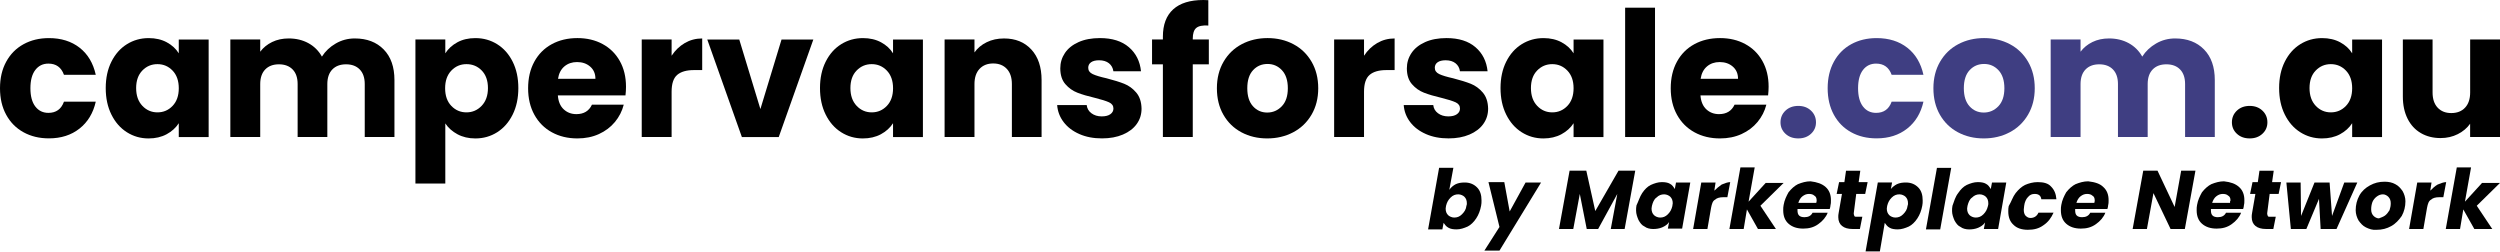
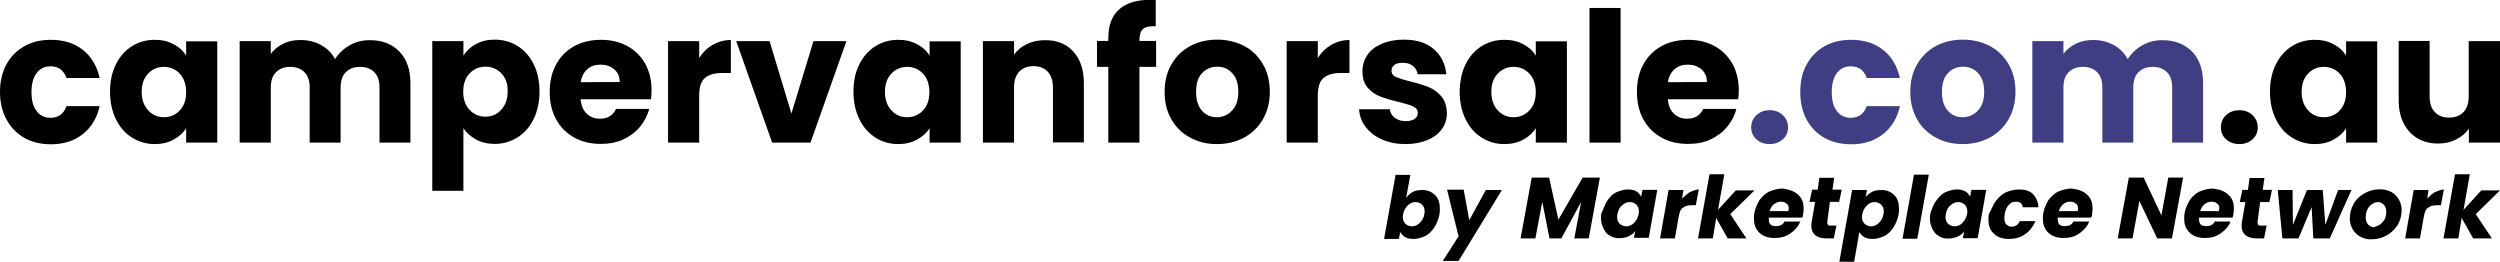
- <svg xmlns="http://www.w3.org/2000/svg" version="1.1" id="Layer_1" x="0px" y="0px" viewBox="0 0 1404.76 141.27" style="enable-background:new 0 0 1404.76 141.27;" xml:space="preserve">
+ <svg xmlns="http://www.w3.org/2000/svg" version="1.1" id="Layer_1" x="0px" y="0px" viewBox="0 0 1349.8 141.3" style="enable-background:new 0 0 1349.8 141.3;" xml:space="preserve">
  <style type="text/css">
	.st0{fill:#3F3E82;}
</style>
  <g>
-     <path d="M3.49,34.67c2.32-4.25,5.56-7.53,9.72-9.82c4.16-2.29,8.92-3.44,14.29-3.44c6.87,0,12.62,1.8,17.23,5.4   c4.62,3.6,7.64,8.68,9.08,15.22H35.94c-1.51-4.19-4.42-6.29-8.74-6.29c-3.08,0-5.53,1.19-7.36,3.58   c-1.83,2.39-2.75,5.81-2.75,10.26c0,4.45,0.92,7.87,2.75,10.26c1.83,2.39,4.29,3.58,7.36,3.58c4.32,0,7.23-2.09,8.74-6.29h17.87   c-1.44,6.42-4.49,11.46-9.13,15.12c-4.65,3.67-10.38,5.5-17.19,5.5c-5.37,0-10.13-1.14-14.29-3.44c-4.16-2.29-7.4-5.56-9.72-9.82   C1.16,60.26,0,55.29,0,49.59C0,43.9,1.16,38.92,3.49,34.67z" />
-     <path d="M62.6,34.67c2.13-4.25,5.02-7.53,8.69-9.82c3.67-2.29,7.76-3.44,12.27-3.44c3.86,0,7.25,0.79,10.16,2.36   c2.91,1.57,5.16,3.63,6.73,6.19v-7.76h16.79v54.8h-16.79v-7.76c-1.64,2.55-3.91,4.62-6.82,6.19c-2.91,1.57-6.3,2.36-10.16,2.36   c-4.45,0-8.51-1.16-12.18-3.49c-3.67-2.32-6.56-5.63-8.69-9.92c-2.13-4.29-3.19-9.25-3.19-14.88   C59.41,43.86,60.47,38.92,62.6,34.67z M96.97,39.67c-2.32-2.42-5.16-3.63-8.49-3.63c-3.34,0-6.17,1.19-8.49,3.58   c-2.32,2.39-3.49,5.68-3.49,9.87c0,4.19,1.16,7.51,3.49,9.97c2.32,2.45,5.16,3.68,8.49,3.68c3.34,0,6.17-1.21,8.49-3.63   c2.32-2.42,3.49-5.73,3.49-9.92C100.46,45.4,99.3,42.1,96.97,39.67z" />
-     <path d="M215.6,27.79c4.03,4.12,6.04,9.85,6.04,17.19v32.01h-16.69V47.24c0-3.54-0.93-6.27-2.8-8.2c-1.87-1.93-4.44-2.9-7.71-2.9   c-3.27,0-5.84,0.97-7.71,2.9c-1.87,1.93-2.8,4.67-2.8,8.2v29.75h-16.69V47.24c0-3.54-0.93-6.27-2.8-8.2   c-1.87-1.93-4.44-2.9-7.71-2.9c-3.27,0-5.84,0.97-7.71,2.9c-1.87,1.93-2.8,4.67-2.8,8.2v29.75h-16.79v-54.8h16.79v6.87   c1.7-2.29,3.93-4.11,6.68-5.45c2.75-1.34,5.86-2.01,9.33-2.01c4.12,0,7.81,0.88,11.05,2.65c3.24,1.77,5.78,4.29,7.61,7.56   c1.9-3.01,4.48-5.46,7.76-7.36c3.27-1.9,6.84-2.85,10.7-2.85C206.16,21.6,211.57,23.67,215.6,27.79z" />
-     <path d="M256.99,23.77c2.88-1.57,6.25-2.36,10.12-2.36c4.52,0,8.61,1.15,12.27,3.44c3.67,2.29,6.56,5.57,8.69,9.82   c2.13,4.26,3.19,9.2,3.19,14.83c0,5.63-1.06,10.59-3.19,14.88c-2.13,4.29-5.03,7.6-8.69,9.92c-3.67,2.32-7.76,3.49-12.27,3.49   c-3.8,0-7.15-0.79-10.07-2.36c-2.91-1.57-5.19-3.6-6.82-6.09v33.78h-16.79V22.19h16.79v7.76C251.85,27.4,254.11,25.34,256.99,23.77   z M270.69,39.62c-2.32-2.39-5.19-3.58-8.59-3.58c-3.34,0-6.17,1.21-8.49,3.63c-2.32,2.42-3.49,5.73-3.49,9.92   c0,4.19,1.16,7.5,3.49,9.92c2.32,2.42,5.16,3.63,8.49,3.63c3.34,0,6.19-1.23,8.54-3.68s3.54-5.78,3.54-9.97   C274.18,45.3,273.01,42.02,270.69,39.62z" />
-     <path d="M351.46,53.62h-38c0.26,3.41,1.36,6.01,3.29,7.81c1.93,1.8,4.3,2.7,7.12,2.7c4.19,0,7.1-1.77,8.74-5.3h17.87   c-0.92,3.6-2.57,6.84-4.96,9.72c-2.39,2.88-5.39,5.14-8.99,6.78c-3.6,1.64-7.63,2.45-12.08,2.45c-5.37,0-10.15-1.14-14.34-3.44   c-4.19-2.29-7.46-5.56-9.82-9.82c-2.36-4.26-3.54-9.23-3.54-14.93c0-5.7,1.16-10.67,3.49-14.93c2.32-4.25,5.58-7.53,9.77-9.82   c4.19-2.29,9-3.44,14.44-3.44c5.3,0,10.02,1.11,14.14,3.34c4.12,2.23,7.35,5.4,9.67,9.53c2.32,4.12,3.49,8.94,3.49,14.44   C351.76,50.28,351.66,51.92,351.46,53.62z M334.57,44.29c0-2.88-0.98-5.17-2.95-6.87c-1.96-1.7-4.42-2.55-7.37-2.55   c-2.82,0-5.19,0.82-7.12,2.45c-1.93,1.64-3.13,3.96-3.58,6.97H334.57z" />
-     <path d="M384.75,24.21c2.95-1.73,6.22-2.6,9.82-2.6v17.77h-4.62c-4.19,0-7.33,0.9-9.43,2.7c-2.1,1.8-3.14,4.96-3.14,9.48v25.43   h-16.79v-54.8h16.79v9.13C379.35,28.32,381.8,25.94,384.75,24.21z" />
-     <path d="M427.27,61.28l11.88-39.08h17.87l-19.44,54.8h-20.72l-19.44-54.8h17.97L427.27,61.28z" />
-     <path d="M463.95,34.67c2.13-4.25,5.02-7.53,8.69-9.82c3.67-2.29,7.76-3.44,12.27-3.44c3.86,0,7.25,0.79,10.16,2.36   c2.91,1.57,5.16,3.63,6.73,6.19v-7.76h16.79v54.8h-16.79v-7.76c-1.64,2.55-3.91,4.62-6.82,6.19c-2.91,1.57-6.3,2.36-10.16,2.36   c-4.45,0-8.51-1.16-12.18-3.49c-3.67-2.32-6.56-5.63-8.69-9.92c-2.13-4.29-3.19-9.25-3.19-14.88   C460.76,43.86,461.82,38.92,463.95,34.67z M498.32,39.67c-2.32-2.42-5.16-3.63-8.49-3.63c-3.34,0-6.17,1.19-8.49,3.58   c-2.32,2.39-3.49,5.68-3.49,9.87c0,4.19,1.16,7.51,3.49,9.97c2.32,2.45,5.16,3.68,8.49,3.68c3.34,0,6.17-1.21,8.49-3.63   c2.32-2.42,3.49-5.73,3.49-9.92C501.81,45.4,500.64,42.1,498.32,39.67z" />
-     <path d="M579.53,27.84c3.83,4.16,5.74,9.87,5.74,17.14v32.01h-16.69V47.24c0-3.67-0.95-6.51-2.85-8.54   c-1.9-2.03-4.45-3.04-7.66-3.04c-3.21,0-5.76,1.02-7.66,3.04c-1.9,2.03-2.85,4.88-2.85,8.54v29.75h-16.79v-54.8h16.79v7.27   c1.7-2.42,3.99-4.34,6.87-5.74c2.88-1.41,6.12-2.11,9.72-2.11C570.58,21.6,575.7,23.68,579.53,27.84z" />
-     <path d="M606.49,75.32c-3.73-1.64-6.68-3.88-8.84-6.73c-2.16-2.85-3.37-6.04-3.63-9.57h16.6c0.2,1.9,1.08,3.44,2.65,4.61   c1.57,1.18,3.5,1.77,5.79,1.77c2.09,0,3.71-0.41,4.86-1.23c1.15-0.82,1.72-1.88,1.72-3.19c0-1.57-0.82-2.73-2.46-3.49   c-1.64-0.75-4.29-1.59-7.95-2.5c-3.93-0.92-7.2-1.88-9.82-2.9c-2.62-1.01-4.88-2.62-6.78-4.81c-1.9-2.19-2.85-5.16-2.85-8.89   c0-3.14,0.87-6.01,2.6-8.59c1.73-2.59,4.29-4.63,7.66-6.14c3.37-1.51,7.38-2.26,12.03-2.26c6.87,0,12.29,1.7,16.25,5.11   c3.96,3.4,6.24,7.92,6.82,13.55h-15.52c-0.26-1.9-1.1-3.4-2.5-4.52c-1.41-1.11-3.26-1.67-5.55-1.67c-1.96,0-3.47,0.38-4.52,1.13   c-1.05,0.75-1.57,1.79-1.57,3.09c0,1.57,0.83,2.75,2.5,3.54c1.67,0.79,4.27,1.57,7.81,2.36c4.06,1.05,7.37,2.08,9.92,3.09   c2.55,1.02,4.8,2.65,6.73,4.91c1.93,2.26,2.93,5.29,3,9.08c0,3.21-0.9,6.07-2.7,8.59c-1.8,2.52-4.39,4.5-7.76,5.94   c-3.37,1.44-7.28,2.16-11.73,2.16C614.47,77.78,610.22,76.96,606.49,75.32z" />
-     <path d="M679.25,36.14h-9.03v40.85h-16.79V36.14h-6.09V22.19h6.09v-1.57c0-6.74,1.93-11.87,5.79-15.37   c3.86-3.5,9.53-5.25,16.99-5.25c1.24,0,2.16,0.03,2.75,0.1v14.24c-3.21-0.2-5.47,0.26-6.78,1.37c-1.31,1.11-1.96,3.11-1.96,5.99   v0.49h9.03V36.14z" />
-     <path d="M697.57,74.34c-4.29-2.29-7.66-5.56-10.11-9.82c-2.46-4.26-3.68-9.23-3.68-14.93c0-5.63,1.24-10.59,3.73-14.88   c2.49-4.29,5.89-7.58,10.21-9.87c4.32-2.29,9.17-3.44,14.53-3.44c5.37,0,10.21,1.15,14.53,3.44c4.32,2.29,7.72,5.58,10.21,9.87   c2.49,4.29,3.73,9.25,3.73,14.88c0,5.63-1.26,10.59-3.78,14.88c-2.52,4.29-5.96,7.58-10.31,9.87c-4.36,2.29-9.22,3.44-14.58,3.44   S701.86,76.63,697.57,74.34z M720.25,59.71c2.26-2.36,3.39-5.73,3.39-10.11c0-4.39-1.1-7.76-3.29-10.12   c-2.19-2.36-4.9-3.54-8.1-3.54c-3.27,0-5.99,1.16-8.15,3.49c-2.16,2.32-3.24,5.71-3.24,10.16c0,4.39,1.06,7.76,3.19,10.11   c2.13,2.36,4.8,3.54,8,3.54S717.99,62.06,720.25,59.71z" />
-     <path d="M773.82,24.21c2.95-1.73,6.22-2.6,9.82-2.6v17.77h-4.62c-4.19,0-7.33,0.9-9.43,2.7c-2.1,1.8-3.14,4.96-3.14,9.48v25.43   h-16.79v-54.8h16.79v9.13C768.42,28.32,770.87,25.94,773.82,24.21z" />
-     <path d="M801.22,75.32c-3.73-1.64-6.68-3.88-8.84-6.73c-2.16-2.85-3.37-6.04-3.63-9.57h16.6c0.2,1.9,1.08,3.44,2.65,4.61   s3.5,1.77,5.79,1.77c2.09,0,3.71-0.41,4.86-1.23c1.15-0.82,1.72-1.88,1.72-3.19c0-1.57-0.82-2.73-2.45-3.49   c-1.64-0.75-4.29-1.59-7.95-2.5c-3.93-0.92-7.2-1.88-9.82-2.9c-2.62-1.01-4.88-2.62-6.78-4.81c-1.9-2.19-2.85-5.16-2.85-8.89   c0-3.14,0.87-6.01,2.6-8.59c1.73-2.59,4.29-4.63,7.66-6.14c3.37-1.51,7.38-2.26,12.03-2.26c6.87,0,12.29,1.7,16.25,5.11   c3.96,3.4,6.24,7.92,6.82,13.55h-15.52c-0.26-1.9-1.1-3.4-2.5-4.52c-1.41-1.11-3.26-1.67-5.55-1.67c-1.96,0-3.47,0.38-4.52,1.13   c-1.05,0.75-1.57,1.79-1.57,3.09c0,1.57,0.83,2.75,2.5,3.54c1.67,0.79,4.27,1.57,7.81,2.36c4.06,1.05,7.37,2.08,9.92,3.09   c2.55,1.02,4.8,2.65,6.73,4.91c1.93,2.26,2.93,5.29,3,9.08c0,3.21-0.9,6.07-2.7,8.59c-1.8,2.52-4.39,4.5-7.76,5.94   c-3.37,1.44-7.28,2.16-11.73,2.16C809.21,77.78,804.95,76.96,801.22,75.32z" />
-     <path d="M846.34,34.67c2.13-4.25,5.02-7.53,8.69-9.82c3.67-2.29,7.76-3.44,12.28-3.44c3.86,0,7.25,0.79,10.16,2.36   c2.91,1.57,5.16,3.63,6.73,6.19v-7.76h16.79v54.8H884.2v-7.76c-1.64,2.55-3.91,4.62-6.83,6.19c-2.91,1.57-6.3,2.36-10.16,2.36   c-4.45,0-8.51-1.16-12.18-3.49c-3.67-2.32-6.56-5.63-8.69-9.92c-2.13-4.29-3.19-9.25-3.19-14.88   C843.15,43.86,844.21,38.92,846.34,34.67z M880.71,39.67c-2.32-2.42-5.16-3.63-8.49-3.63s-6.17,1.19-8.49,3.58   c-2.32,2.39-3.49,5.68-3.49,9.87c0,4.19,1.16,7.51,3.49,9.97c2.32,2.45,5.16,3.68,8.49,3.68s6.17-1.21,8.49-3.63   c2.32-2.42,3.49-5.73,3.49-9.92C884.2,45.4,883.04,42.1,880.71,39.67z" />
-     <path d="M929.96,4.32v72.67h-16.79V4.32H929.96z" />
-     <path d="M993.5,53.62h-38c0.26,3.41,1.36,6.01,3.29,7.81c1.93,1.8,4.3,2.7,7.12,2.7c4.19,0,7.1-1.77,8.74-5.3h17.87   c-0.92,3.6-2.57,6.84-4.96,9.72c-2.39,2.88-5.39,5.14-8.99,6.78c-3.6,1.64-7.63,2.45-12.08,2.45c-5.37,0-10.15-1.14-14.34-3.44   c-4.19-2.29-7.46-5.56-9.82-9.82c-2.36-4.26-3.54-9.23-3.54-14.93c0-5.7,1.16-10.67,3.49-14.93c2.32-4.25,5.58-7.53,9.77-9.82   c4.19-2.29,9-3.44,14.44-3.44c5.3,0,10.02,1.11,14.14,3.34c4.12,2.23,7.35,5.4,9.67,9.53c2.32,4.12,3.49,8.94,3.49,14.44   C993.79,50.28,993.69,51.92,993.5,53.62z M976.61,44.29c0-2.88-0.98-5.17-2.95-6.87c-1.96-1.7-4.42-2.55-7.37-2.55   c-2.82,0-5.19,0.82-7.12,2.45c-1.93,1.64-3.13,3.96-3.58,6.97H976.61z" />
-     <path class="st0" d="M1003.27,75.17c-1.87-1.73-2.8-3.88-2.8-6.43c0-2.62,0.93-4.81,2.8-6.58c1.87-1.77,4.27-2.65,7.22-2.65   c2.88,0,5.25,0.88,7.12,2.65c1.87,1.77,2.8,3.96,2.8,6.58c0,2.55-0.93,4.7-2.8,6.43c-1.87,1.74-4.24,2.6-7.12,2.6   C1007.54,77.78,1005.13,76.91,1003.27,75.17z" />
-     <path class="st0" d="M1030.47,34.67c2.32-4.25,5.56-7.53,9.72-9.82c4.16-2.29,8.92-3.44,14.29-3.44c6.87,0,12.62,1.8,17.23,5.4   c4.62,3.6,7.64,8.68,9.08,15.22h-17.87c-1.51-4.19-4.42-6.29-8.74-6.29c-3.08,0-5.53,1.19-7.37,3.58   c-1.83,2.39-2.75,5.81-2.75,10.26c0,4.45,0.92,7.87,2.75,10.26c1.83,2.39,4.29,3.58,7.37,3.58c4.32,0,7.23-2.09,8.74-6.29h17.87   c-1.44,6.42-4.49,11.46-9.13,15.12c-4.65,3.67-10.38,5.5-17.19,5.5c-5.37,0-10.13-1.14-14.29-3.44c-4.16-2.29-7.4-5.56-9.72-9.82   c-2.32-4.26-3.49-9.23-3.49-14.93C1026.98,43.9,1028.14,38.92,1030.47,34.67z" />
-     <path class="st0" d="M1100.19,74.34c-4.29-2.29-7.66-5.56-10.12-9.82c-2.45-4.26-3.68-9.23-3.68-14.93   c0-5.63,1.24-10.59,3.73-14.88c2.49-4.29,5.89-7.58,10.21-9.87c4.32-2.29,9.17-3.44,14.53-3.44c5.37,0,10.21,1.15,14.53,3.44   c4.32,2.29,7.72,5.58,10.21,9.87c2.49,4.29,3.73,9.25,3.73,14.88c0,5.63-1.26,10.59-3.78,14.88c-2.52,4.29-5.96,7.58-10.31,9.87   c-4.35,2.29-9.22,3.44-14.58,3.44C1109.31,77.78,1104.48,76.63,1100.19,74.34z M1122.88,59.71c2.26-2.36,3.39-5.73,3.39-10.11   c0-4.39-1.1-7.76-3.29-10.12c-2.19-2.36-4.89-3.54-8.1-3.54c-3.27,0-5.99,1.16-8.15,3.49c-2.16,2.32-3.24,5.71-3.24,10.16   c0,4.39,1.06,7.76,3.19,10.11c2.13,2.36,4.79,3.54,8,3.54C1117.88,63.24,1120.62,62.06,1122.88,59.71z" />
-     <path class="st0" d="M1238.46,27.79c4.03,4.12,6.04,9.85,6.04,17.19v32.01h-16.69V47.24c0-3.54-0.93-6.27-2.8-8.2   c-1.87-1.93-4.44-2.9-7.71-2.9c-3.27,0-5.84,0.97-7.71,2.9c-1.87,1.93-2.8,4.67-2.8,8.2v29.75h-16.7V47.24   c0-3.54-0.93-6.27-2.8-8.2c-1.87-1.93-4.44-2.9-7.71-2.9c-3.28,0-5.84,0.97-7.71,2.9c-1.87,1.93-2.8,4.67-2.8,8.2v29.75h-16.79   v-54.8h16.79v6.87c1.7-2.29,3.93-4.11,6.68-5.45c2.75-1.34,5.86-2.01,9.33-2.01c4.12,0,7.81,0.88,11.05,2.65   c3.24,1.77,5.78,4.29,7.61,7.56c1.9-3.01,4.48-5.46,7.76-7.36c3.27-1.9,6.84-2.85,10.7-2.85   C1229.02,21.6,1234.43,23.67,1238.46,27.79z" />
-     <path d="M1256.92,75.17c-1.87-1.73-2.8-3.88-2.8-6.43c0-2.62,0.93-4.81,2.8-6.58c1.87-1.77,4.27-2.65,7.22-2.65   c2.88,0,5.25,0.88,7.12,2.65c1.87,1.77,2.8,3.96,2.8,6.58c0,2.55-0.93,4.7-2.8,6.43c-1.87,1.74-4.24,2.6-7.12,2.6   C1261.19,77.78,1258.79,76.91,1256.92,75.17z" />
-     <path d="M1283.83,34.67c2.13-4.25,5.02-7.53,8.69-9.82c3.67-2.29,7.76-3.44,12.28-3.44c3.86,0,7.25,0.79,10.16,2.36   c2.91,1.57,5.16,3.63,6.73,6.19v-7.76h16.79v54.8h-16.79v-7.76c-1.64,2.55-3.91,4.62-6.82,6.19c-2.91,1.57-6.3,2.36-10.16,2.36   c-4.45,0-8.51-1.16-12.18-3.49c-3.67-2.32-6.56-5.63-8.69-9.92c-2.13-4.29-3.19-9.25-3.19-14.88   C1280.64,43.86,1281.7,38.92,1283.83,34.67z M1318.2,39.67c-2.32-2.42-5.16-3.63-8.49-3.63s-6.17,1.19-8.49,3.58   c-2.32,2.39-3.49,5.68-3.49,9.87c0,4.19,1.16,7.51,3.49,9.97c2.32,2.45,5.16,3.68,8.49,3.68s6.17-1.21,8.49-3.63   c2.32-2.42,3.49-5.73,3.49-9.92C1321.69,45.4,1320.52,42.1,1318.2,39.67z" />
-     <path d="M1404.76,22.19v54.8h-16.79v-7.46c-1.7,2.42-4.01,4.37-6.92,5.84c-2.91,1.47-6.14,2.21-9.67,2.21   c-4.19,0-7.89-0.93-11.1-2.8c-3.21-1.87-5.7-4.57-7.46-8.1c-1.77-3.54-2.65-7.69-2.65-12.47V22.19h16.7v29.76   c0,3.67,0.95,6.51,2.85,8.54c1.9,2.03,4.45,3.04,7.66,3.04c3.27,0,5.86-1.01,7.76-3.04c1.9-2.03,2.85-4.88,2.85-8.54V22.19H1404.76   z" />
+     <path d="M3.5,34.7c2.3-4.2,5.6-7.5,9.7-9.8c4.2-2.3,8.9-3.4,14.3-3.4c6.9,0,12.6,1.8,17.2,5.4c4.6,3.6,7.6,8.7,9.1,15.2H35.9   c-1.5-4.2-4.4-6.3-8.7-6.3c-3.1,0-5.5,1.2-7.4,3.6c-1.8,2.4-2.8,5.8-2.8,10.3s0.9,7.9,2.8,10.3c1.8,2.4,4.3,3.6,7.4,3.6   c4.3,0,7.2-2.1,8.7-6.3h17.9c-1.4,6.4-4.5,11.5-9.1,15.1c-4.7,3.7-10.4,5.5-17.2,5.5c-5.4,0-10.1-1.1-14.3-3.4   C9,72,5.8,68.8,3.5,64.5C1.2,60.3,0,55.3,0,49.6C0,43.9,1.2,38.9,3.5,34.7z" />
+     <path d="M62.6,34.7c2.1-4.2,5-7.5,8.7-9.8c3.7-2.3,7.8-3.4,12.3-3.4c3.9,0,7.2,0.8,10.2,2.4s5.2,3.6,6.7,6.2v-7.8h16.8V77h-16.8   v-7.8c-1.6,2.6-3.9,4.6-6.8,6.2c-2.9,1.6-6.3,2.4-10.2,2.4c-4.4,0-8.5-1.2-12.2-3.5c-3.7-2.3-6.6-5.6-8.7-9.9s-3.2-9.2-3.2-14.9   C59.4,43.9,60.5,38.9,62.6,34.7z M97,39.7c-2.3-2.4-5.2-3.6-8.5-3.6c-3.3,0-6.2,1.2-8.5,3.6s-3.5,5.7-3.5,9.9s1.2,7.5,3.5,10   c2.3,2.5,5.2,3.7,8.5,3.7c3.3,0,6.2-1.2,8.5-3.6c2.3-2.4,3.5-5.7,3.5-9.9S99.3,42.1,97,39.7z" />
+     <path d="M215.6,27.8c4,4.1,6,9.8,6,17.2v32h-16.7V47.2c0-3.5-0.9-6.3-2.8-8.2c-1.9-1.9-4.4-2.9-7.7-2.9s-5.8,1-7.7,2.9   c-1.9,1.9-2.8,4.7-2.8,8.2V77h-16.7V47.2c0-3.5-0.9-6.3-2.8-8.2c-1.9-1.9-4.4-2.9-7.7-2.9s-5.8,1-7.7,2.9c-1.9,1.9-2.8,4.7-2.8,8.2   V77h-16.8V22.2h16.8v6.9c1.7-2.3,3.9-4.1,6.7-5.5s5.9-2,9.3-2c4.1,0,7.8,0.9,11.1,2.7s5.8,4.3,7.6,7.6c1.9-3,4.5-5.5,7.8-7.4   c3.3-1.9,6.8-2.8,10.7-2.8C206.2,21.6,211.6,23.7,215.6,27.8z" />
+     <path d="M257,23.8c2.9-1.6,6.2-2.4,10.1-2.4c4.5,0,8.6,1.1,12.3,3.4c3.7,2.3,6.6,5.6,8.7,9.8c2.1,4.3,3.2,9.2,3.2,14.8   s-1.1,10.6-3.2,14.9s-5,7.6-8.7,9.9c-3.7,2.3-7.8,3.5-12.3,3.5c-3.8,0-7.1-0.8-10.1-2.4c-2.9-1.6-5.2-3.6-6.8-6.1v33.8h-16.8V22.2   h16.8V30C251.9,27.4,254.1,25.3,257,23.8z M270.7,39.6c-2.3-2.4-5.2-3.6-8.6-3.6c-3.3,0-6.2,1.2-8.5,3.6s-3.5,5.7-3.5,9.9   s1.2,7.5,3.5,9.9c2.3,2.4,5.2,3.6,8.5,3.6c3.3,0,6.2-1.2,8.5-3.7s3.5-5.8,3.5-10C274.2,45.3,273,42,270.7,39.6z" />
+     <path d="M351.5,53.6h-38c0.3,3.4,1.4,6,3.3,7.8c1.9,1.8,4.3,2.7,7.1,2.7c4.2,0,7.1-1.8,8.7-5.3h17.9c-0.9,3.6-2.6,6.8-5,9.7   c-2.4,2.9-5.4,5.1-9,6.8c-3.6,1.6-7.6,2.4-12.1,2.4c-5.4,0-10.1-1.1-14.3-3.4c-4.2-2.3-7.5-5.6-9.8-9.8c-2.4-4.3-3.5-9.2-3.5-14.9   s1.2-10.7,3.5-14.9c2.3-4.2,5.6-7.5,9.8-9.8c4.2-2.3,9-3.4,14.4-3.4c5.3,0,10,1.1,14.1,3.3c4.1,2.2,7.4,5.4,9.7,9.5   c2.3,4.1,3.5,8.9,3.5,14.4C351.8,50.3,351.7,51.9,351.5,53.6z M334.6,44.3c0-2.9-1-5.2-3-6.9c-2-1.7-4.4-2.5-7.4-2.5   c-2.8,0-5.2,0.8-7.1,2.5c-1.9,1.6-3.1,4-3.6,7C313.6,44.3,334.6,44.3,334.6,44.3z" />
+     <path d="M384.8,24.2c3-1.7,6.2-2.6,9.8-2.6v17.8H390c-4.2,0-7.3,0.9-9.4,2.7s-3.1,5-3.1,9.5V77h-16.8V22.2h16.8v9.1   C379.4,28.3,381.8,25.9,384.8,24.2z" />
+     <path d="M427.3,61.3l11.9-39.1H457L437.6,77h-20.7l-19.4-54.8h18L427.3,61.3z" />
+     <path d="M464,34.7c2.1-4.2,5-7.5,8.7-9.8c3.7-2.3,7.8-3.4,12.3-3.4c3.9,0,7.2,0.8,10.2,2.4s5.2,3.6,6.7,6.2v-7.8h16.8V77h-16.8   v-7.8c-1.6,2.6-3.9,4.6-6.8,6.2s-6.3,2.4-10.2,2.4c-4.5,0-8.5-1.2-12.2-3.5c-3.7-2.3-6.6-5.6-8.7-9.9s-3.2-9.2-3.2-14.9   C460.8,43.9,461.8,38.9,464,34.7z M498.3,39.7c-2.3-2.4-5.2-3.6-8.5-3.6c-3.3,0-6.2,1.2-8.5,3.6c-2.3,2.4-3.5,5.7-3.5,9.9   s1.2,7.5,3.5,10c2.3,2.5,5.2,3.7,8.5,3.7c3.3,0,6.2-1.2,8.5-3.6c2.3-2.4,3.5-5.7,3.5-9.9S500.6,42.1,498.3,39.7z" />
+     <path d="M579.5,27.8c3.8,4.2,5.7,9.9,5.7,17.1v32h-16.7V47.2c0-3.7-1-6.5-2.8-8.5c-1.9-2-4.5-3-7.7-3c-3.2,0-5.8,1-7.7,3   c-1.9,2-2.8,4.9-2.8,8.5V77h-16.8V22.2h16.8v7.3c1.7-2.4,4-4.3,6.9-5.7c2.9-1.4,6.1-2.1,9.7-2.1C570.6,21.6,575.7,23.7,579.5,27.8z   " />
+     <path d="M624.2,36.1h-9V77h-16.8V36.1h-6.1v-14h6.1v-1.6c0-6.7,1.9-11.9,5.8-15.4s9.5-5.2,17-5.2c1.2,0,2.2,0,2.8,0.1v14.2   c-3.2-0.2-5.5,0.3-6.8,1.4c-1.3,1.1-2,3.1-2,6v0.5h9L624.2,36.1L624.2,36.1z" />
+     <path d="M642.6,74.3c-4.3-2.3-7.7-5.6-10.1-9.8c-2.5-4.3-3.7-9.2-3.7-14.9c0-5.6,1.2-10.6,3.7-14.9s5.9-7.6,10.2-9.9   c4.3-2.3,9.2-3.4,14.5-3.4c5.4,0,10.2,1.2,14.5,3.4s7.7,5.6,10.2,9.9c2.5,4.3,3.7,9.2,3.7,14.9s-1.3,10.6-3.8,14.9s-6,7.6-10.3,9.9   c-4.4,2.3-9.2,3.4-14.6,3.4S646.9,76.6,642.6,74.3z M665.2,59.7c2.3-2.4,3.4-5.7,3.4-10.1c0-4.4-1.1-7.8-3.3-10.1   c-2.2-2.4-4.9-3.5-8.1-3.5c-3.3,0-6,1.2-8.2,3.5c-2.2,2.3-3.2,5.7-3.2,10.2c0,4.4,1.1,7.8,3.2,10.1c2.1,2.4,4.8,3.5,8,3.5   S663,62.1,665.2,59.7z" />
+     <path d="M718.8,24.2c3-1.7,6.2-2.6,9.8-2.6v17.8H724c-4.2,0-7.3,0.9-9.4,2.7s-3.1,5-3.1,9.5V77h-16.8V22.2h16.8v9.1   C713.4,28.3,715.9,25.9,718.8,24.2z" />
+     <path d="M746.2,75.3c-3.7-1.6-6.7-3.9-8.8-6.7c-2.2-2.8-3.4-6-3.6-9.6h16.6c0.2,1.9,1.1,3.4,2.7,4.6c1.6,1.2,3.5,1.8,5.8,1.8   c2.1,0,3.7-0.4,4.9-1.2c1.2-0.8,1.7-1.9,1.7-3.2c0-1.6-0.8-2.7-2.5-3.5c-1.6-0.8-4.3-1.6-8-2.5c-3.9-0.9-7.2-1.9-9.8-2.9   c-2.6-1-4.9-2.6-6.8-4.8c-1.9-2.2-2.8-5.2-2.8-8.9c0-3.1,0.9-6,2.6-8.6c1.7-2.6,4.3-4.6,7.7-6.1c3.4-1.5,7.4-2.3,12-2.3   c6.9,0,12.3,1.7,16.2,5.1c4,3.4,6.2,7.9,6.8,13.6h-15.5c-0.3-1.9-1.1-3.4-2.5-4.5c-1.4-1.1-3.3-1.7-5.5-1.7c-2,0-3.5,0.4-4.5,1.1   c-1,0.8-1.6,1.8-1.6,3.1c0,1.6,0.8,2.8,2.5,3.5s4.3,1.6,7.8,2.4c4.1,1,7.4,2.1,9.9,3.1c2.5,1,4.8,2.7,6.7,4.9s2.9,5.3,3,9.1   c0,3.2-0.9,6.1-2.7,8.6s-4.4,4.5-7.8,5.9s-7.3,2.2-11.7,2.2C754.2,77.8,750,77,746.2,75.3z" />
+     <path d="M791.3,34.7c2.1-4.2,5-7.5,8.7-9.8c3.7-2.3,7.8-3.4,12.3-3.4c3.9,0,7.2,0.8,10.2,2.4s5.2,3.6,6.7,6.2v-7.8H846V77h-16.8   v-7.8c-1.6,2.6-3.9,4.6-6.8,6.2c-2.9,1.6-6.3,2.4-10.2,2.4c-4.5,0-8.5-1.2-12.2-3.5c-3.7-2.3-6.6-5.6-8.7-9.9s-3.2-9.2-3.2-14.9   C788.2,43.9,789.2,38.9,791.3,34.7z M825.7,39.7c-2.3-2.4-5.2-3.6-8.5-3.6s-6.2,1.2-8.5,3.6s-3.5,5.7-3.5,9.9s1.2,7.5,3.5,10   c2.3,2.5,5.2,3.7,8.5,3.7s6.2-1.2,8.5-3.6c2.3-2.4,3.5-5.7,3.5-9.9S828,42.1,825.7,39.7z" />
+     <path d="M875,4.3V77h-16.8V4.3H875z" />
+     <path d="M938.5,53.6h-38c0.3,3.4,1.4,6,3.3,7.8c1.9,1.8,4.3,2.7,7.1,2.7c4.2,0,7.1-1.8,8.7-5.3h17.9c-0.9,3.6-2.6,6.8-5,9.7   s-5.4,5.1-9,6.8s-7.6,2.4-12.1,2.4c-5.4,0-10.2-1.1-14.3-3.4c-4.2-2.3-7.5-5.6-9.8-9.8s-3.5-9.2-3.5-14.9s1.2-10.7,3.5-14.9   c2.3-4.2,5.6-7.5,9.8-9.8c4.2-2.3,9-3.4,14.4-3.4c5.3,0,10,1.1,14.1,3.3s7.3,5.4,9.7,9.5c2.3,4.1,3.5,8.9,3.5,14.4   C938.8,50.3,938.7,51.9,938.5,53.6z M921.6,44.3c0-2.9-1-5.2-3-6.9c-2-1.7-4.4-2.5-7.4-2.5c-2.8,0-5.2,0.8-7.1,2.5   c-1.9,1.6-3.1,4-3.6,7C900.6,44.3,921.6,44.3,921.6,44.3z" />
+     <path class="st0" d="M948.3,75.2c-1.9-1.7-2.8-3.9-2.8-6.4c0-2.6,0.9-4.8,2.8-6.6s4.3-2.7,7.2-2.7c2.9,0,5.2,0.9,7.1,2.7   s2.8,4,2.8,6.6c0,2.6-0.9,4.7-2.8,6.4c-1.9,1.7-4.2,2.6-7.1,2.6C952.5,77.8,950.1,76.9,948.3,75.2z" />
+     <path class="st0" d="M975.5,34.7c2.3-4.2,5.6-7.5,9.7-9.8c4.2-2.3,8.9-3.4,14.3-3.4c6.9,0,12.6,1.8,17.2,5.4   c4.6,3.6,7.6,8.7,9.1,15.2h-17.9c-1.5-4.2-4.4-6.3-8.7-6.3c-3.1,0-5.5,1.2-7.4,3.6c-1.8,2.4-2.8,5.8-2.8,10.3s0.9,7.9,2.8,10.3   c1.8,2.4,4.3,3.6,7.4,3.6c4.3,0,7.2-2.1,8.7-6.3h17.9c-1.4,6.4-4.5,11.5-9.1,15.1c-4.7,3.7-10.4,5.5-17.2,5.5   c-5.4,0-10.1-1.1-14.3-3.4c-4.2-2.3-7.4-5.6-9.7-9.8s-3.5-9.2-3.5-14.9C972,43.9,973.1,38.9,975.5,34.7z" />
+     <path class="st0" d="M1045.2,74.3c-4.3-2.3-7.7-5.6-10.1-9.8c-2.4-4.3-3.7-9.2-3.7-14.9c0-5.6,1.2-10.6,3.7-14.9s5.9-7.6,10.2-9.9   c4.3-2.3,9.2-3.4,14.5-3.4c5.4,0,10.2,1.2,14.5,3.4c4.3,2.3,7.7,5.6,10.2,9.9s3.7,9.2,3.7,14.9s-1.3,10.6-3.8,14.9s-6,7.6-10.3,9.9   c-4.3,2.3-9.2,3.4-14.6,3.4C1054.3,77.8,1049.5,76.6,1045.2,74.3z M1067.9,59.7c2.3-2.4,3.4-5.7,3.4-10.1c0-4.4-1.1-7.8-3.3-10.1   c-2.2-2.4-4.9-3.5-8.1-3.5c-3.3,0-6,1.2-8.2,3.5c-2.2,2.3-3.2,5.7-3.2,10.2c0,4.4,1.1,7.8,3.2,10.1c2.1,2.4,4.8,3.5,8,3.5   C1062.9,63.2,1065.6,62.1,1067.9,59.7z" />
+     <path class="st0" d="M1183.5,27.8c4,4.1,6,9.8,6,17.2v32h-16.7V47.2c0-3.5-0.9-6.3-2.8-8.2s-4.4-2.9-7.7-2.9s-5.8,1-7.7,2.9   s-2.8,4.7-2.8,8.2V77h-16.7V47.2c0-3.5-0.9-6.3-2.8-8.2s-4.4-2.9-7.7-2.9c-3.3,0-5.8,1-7.7,2.9s-2.8,4.7-2.8,8.2V77h-16.8V22.2   h16.8v6.9c1.7-2.3,3.9-4.1,6.7-5.5s5.9-2,9.3-2c4.1,0,7.8,0.9,11.1,2.7s5.8,4.3,7.6,7.6c1.9-3,4.5-5.5,7.8-7.4   c3.3-1.9,6.8-2.8,10.7-2.8C1174,21.6,1179.4,23.7,1183.5,27.8z" />
+     <path d="M1201.9,75.2c-1.9-1.7-2.8-3.9-2.8-6.4c0-2.6,0.9-4.8,2.8-6.6s4.3-2.7,7.2-2.7c2.9,0,5.2,0.9,7.1,2.7s2.8,4,2.8,6.6   c0,2.6-0.9,4.7-2.8,6.4c-1.9,1.7-4.2,2.6-7.1,2.6C1206.2,77.8,1203.8,76.9,1201.9,75.2z" />
+     <path d="M1228.8,34.7c2.1-4.2,5-7.5,8.7-9.8c3.7-2.3,7.8-3.4,12.3-3.4c3.9,0,7.2,0.8,10.2,2.4s5.2,3.6,6.7,6.2v-7.8h16.8V77h-16.8   v-7.8c-1.6,2.6-3.9,4.6-6.8,6.2c-2.9,1.6-6.3,2.4-10.2,2.4c-4.4,0-8.5-1.2-12.2-3.5c-3.7-2.3-6.6-5.6-8.7-9.9   c-2.1-4.3-3.2-9.2-3.2-14.9C1225.6,43.9,1226.7,38.9,1228.8,34.7z M1263.2,39.7c-2.3-2.4-5.2-3.6-8.5-3.6s-6.2,1.2-8.5,3.6   s-3.5,5.7-3.5,9.9s1.2,7.5,3.5,10c2.3,2.5,5.2,3.7,8.5,3.7s6.2-1.2,8.5-3.6c2.3-2.4,3.5-5.7,3.5-9.9S1265.5,42.1,1263.2,39.7z" />
+     <path d="M1349.8,22.2V77H1333v-7.5c-1.7,2.4-4,4.4-6.9,5.8c-2.9,1.5-6.1,2.2-9.7,2.2c-4.2,0-7.9-0.9-11.1-2.8s-5.7-4.6-7.5-8.1   c-1.8-3.5-2.7-7.7-2.7-12.5v-32h16.7V52c0,3.7,0.9,6.5,2.8,8.5c1.9,2,4.4,3,7.7,3c3.3,0,5.9-1,7.8-3c1.9-2,2.8-4.9,2.8-8.5V22.2   H1349.8z" />
  </g>
  <g>
-     <path d="M818.04,103.47c1.6-0.69,2.98-0.92,5.04-0.92c2.75,0,5.04,0.92,6.87,2.75s2.52,4.35,2.52,7.33c0,0.92,0,2.06-0.23,2.98   c-0.46,2.52-1.37,5.04-2.75,7.1c-1.37,2.06-2.98,3.67-4.81,4.58c-2.06,0.92-4.12,1.6-6.19,1.6c-1.83,0-3.44-0.23-4.58-0.92   c-1.37-0.69-2.06-1.83-2.75-2.75l-0.69,3.67h-8.02l6.19-34.59h8.02l-2.29,12.37C815.29,105.31,816.67,104.16,818.04,103.47z    M824.23,114.24c0-1.6-0.46-2.75-1.37-3.67c-0.69-0.69-2.06-1.37-3.44-1.37c-1.6,0-2.98,0.46-4.35,1.83   c-1.37,1.37-2.06,2.75-2.52,4.58c0,0.46-0.23,0.92-0.23,1.6c0,1.6,0.46,2.75,1.37,3.67c0.69,0.69,2.06,1.37,3.44,1.37   c1.6,0,2.98-0.46,4.35-1.83c1.37-1.37,2.29-2.75,2.52-4.81C824.23,115.16,824.23,114.7,824.23,114.24z" />
-     <path d="M845.31,102.56l2.98,16.27l8.93-16.27h8.71l-23.37,38.26h-8.48l8.48-13.29l-6.19-25.2h8.93V102.56z" />
-     <path d="M918.85,95.91l-5.96,32.76h-7.79l3.67-19.7L898,128.67h-6.41l-3.89-19.7l-3.67,19.7H876l5.96-32.76h9.39l5.04,22.68   l13.06-22.68C909.68,95.91,918.85,95.91,918.85,95.91z" />
-     <path d="M922.74,108.51c1.37-2.06,2.98-3.67,4.81-4.58c2.06-0.92,4.12-1.6,6.19-1.6c1.83,0,3.44,0.23,4.58,0.92   c1.37,0.69,2.06,1.83,2.75,2.98l0.69-3.67h8.02l-4.58,25.89h-8.02l0.69-3.67c-0.92,1.37-2.29,2.29-3.89,2.98   c-1.6,0.69-3.44,0.92-5.04,0.92c-1.83,0-3.67-0.46-4.81-1.37c-1.6-0.69-2.52-2.06-3.44-3.67c-0.69-1.6-1.37-3.44-1.37-5.27   c0-0.92,0-2.06,0.23-2.98C920.68,113.09,921.37,110.57,922.74,108.51z M939.92,114.24c0-1.6-0.46-2.75-1.37-3.67   c-0.69-0.69-2.06-1.37-3.44-1.37c-1.6,0-2.98,0.46-4.35,1.83c-1.37,0.92-2.06,2.75-2.52,4.58c0,0.46-0.23,0.92-0.23,1.6   c0,1.6,0.46,2.75,1.37,3.67c0.69,0.69,2.06,1.37,3.44,1.37c1.6,0,2.98-0.46,4.35-1.83c1.37-1.37,2.06-2.75,2.52-4.58   C939.69,115.16,939.92,114.7,939.92,114.24z" />
-     <path d="M967.41,103.7c1.6-0.69,3.44-1.37,4.81-1.37l-1.6,8.48h-2.29c-2.06,0-3.67,0.46-4.58,1.37c-1.37,0.69-1.83,2.29-2.29,4.58   l-2.06,11.91h-8.02l4.58-26.12h8.02l-0.69,4.58C964.44,105.99,966.04,104.62,967.41,103.7z" />
-     <path d="M989.18,115.61l8.71,13.06H987.8l-6.19-11l-1.83,11h-8.02l6.19-34.59h8.02l-3.44,19.24l9.62-10.54h10.08L989.18,115.61z" />
-     <path d="M1025.83,105.08c2.06,1.83,2.98,4.35,2.98,7.33c0,0.92,0,2.06-0.23,2.75c0,0.69-0.23,1.6-0.46,2.29h-18.1   c0,0.23,0,0.46,0,0.69c0,1.37,0.23,2.29,0.92,2.98c0.69,0.69,1.83,0.92,2.98,0.92c2.06,0,3.67-0.69,4.58-2.52h8.48   c-0.92,2.52-2.98,4.81-5.27,6.41c-2.52,1.83-5.27,2.52-8.48,2.52c-3.44,0-6.19-0.92-8.25-2.75c-2.06-1.83-2.98-4.35-2.98-7.56   c0-0.92,0-2.06,0.23-2.98c0.46-2.75,1.6-5.04,2.75-7.1c1.6-2.06,3.44-3.67,5.27-4.58c2.29-0.92,4.58-1.6,7.1-1.6   C1021.02,102.33,1023.77,103.24,1025.83,105.08z M1020.79,112.64c0-1.37-0.46-2.29-1.37-2.75c-0.69-0.69-1.83-0.92-2.98-0.92   c-1.37,0-2.52,0.46-3.67,1.37c-0.92,0.69-1.83,2.06-2.29,3.67h10.08C1020.79,113.09,1020.79,112.87,1020.79,112.64z" />
-     <path d="M1041.64,119.74c0,0.23,0,0.23,0,0.46c0,0.46,0.23,0.92,0.46,1.37c0.23,0.23,0.69,0.23,1.6,0.23h2.75l-1.37,6.87h-4.12   c-5.04,0-8.02-2.29-8.02-6.64c0-0.69,0-1.6,0.23-2.52l1.83-10.54h-2.98l1.37-6.64h2.98l0.92-6.41h8.02l-0.92,6.41h5.04l-1.37,6.64   h-5.04L1041.64,119.74z" />
-     <path d="M1065.93,103.47c1.6-0.69,2.98-0.92,5.04-0.92c2.75,0,5.04,0.92,6.87,2.75s2.52,4.35,2.52,7.33c0,0.92,0,2.06-0.23,2.98   c-0.46,2.52-1.37,5.04-2.75,7.1c-1.37,2.06-2.98,3.67-4.81,4.58c-2.06,0.92-4.12,1.6-6.19,1.6c-1.83,0-3.44-0.23-4.58-0.92   c-1.37-0.69-2.06-1.83-2.75-2.75l-2.75,16.04h-8.02l6.87-38.72h8.02l-0.69,3.67C1063.18,105.31,1064.55,104.16,1065.93,103.47z    M1072.11,114.24c0-1.6-0.46-2.75-1.37-3.67c-0.69-0.69-2.06-1.37-3.44-1.37c-1.6,0-2.98,0.46-4.35,1.83   c-1.37,1.37-2.06,2.75-2.52,4.58c0,0.46-0.23,0.92-0.23,1.6c0,1.6,0.46,2.75,1.37,3.67c0.69,0.69,2.06,1.37,3.44,1.37   c1.6,0,2.98-0.46,4.35-1.83c1.37-1.37,2.29-2.75,2.52-4.81C1072.11,115.16,1072.11,114.7,1072.11,114.24z" />
-     <path d="M1096.4,94.31l-6.19,34.59h-8.02l6.19-34.59H1096.4z" />
-     <path d="M1100.29,108.51c1.37-2.06,2.98-3.67,4.81-4.58c2.06-0.92,4.12-1.6,6.19-1.6c1.83,0,3.44,0.23,4.58,0.92   c1.37,0.69,2.06,1.83,2.75,2.98l0.69-3.67h8.02l-4.58,26.12h-8.02l0.69-3.67c-0.92,1.37-2.29,2.29-3.89,2.98   c-1.6,0.69-3.44,0.92-5.04,0.92c-1.83,0-3.67-0.46-4.81-1.37c-1.6-0.69-2.52-2.06-3.44-3.67c-0.69-1.6-1.37-3.44-1.37-5.27   c0-0.92,0-2.06,0.23-2.98C1098,113.09,1098.69,110.57,1100.29,108.51z M1117.24,114.24c0-1.6-0.46-2.75-1.37-3.67   c-0.69-0.69-2.06-1.37-3.44-1.37c-1.6,0-2.98,0.46-4.35,1.83c-1.37,0.92-2.06,2.75-2.52,4.58c0,0.46-0.23,0.92-0.23,1.6   c0,1.6,0.46,2.75,1.37,3.67c0.69,0.69,2.06,1.37,3.44,1.37c1.6,0,2.98-0.46,4.35-1.83c1.37-1.37,2.06-2.75,2.52-4.58   C1117.24,115.16,1117.24,114.7,1117.24,114.24z" />
-     <path d="M1132.59,108.51c1.6-2.06,3.44-3.67,5.27-4.58c2.06-0.92,4.58-1.6,7.1-1.6c3.44,0,5.96,0.69,7.56,2.52   c1.83,1.83,2.75,4.12,2.98,7.1h-8.48c-0.23-2.06-1.6-2.98-3.67-2.98c-1.6,0-2.75,0.46-3.89,1.83c-0.92,0.92-1.83,2.75-2.06,4.81   c0,0.69-0.23,1.37-0.23,2.06c0,1.6,0.23,2.52,0.92,3.44c0.69,0.69,1.6,1.37,2.75,1.37c2.06,0,3.67-0.92,4.58-2.98h8.48   c-1.37,2.98-2.98,5.27-5.73,7.1c-2.52,1.83-5.27,2.52-8.71,2.52c-3.44,0-6.19-0.92-8.02-2.75c-2.06-1.83-2.98-4.35-2.98-7.56   c0-0.92,0-2.06,0.23-2.98C1130.3,113.09,1130.99,110.57,1132.59,108.51z" />
-     <path d="M1181.85,105.08c2.06,1.83,2.98,4.35,2.98,7.33c0,0.92,0,2.06-0.23,2.75c0,0.69-0.23,1.6-0.46,2.29h-18.1   c0,0.23,0,0.46,0,0.69c0,1.37,0.23,2.29,0.92,2.98c0.69,0.69,1.83,0.92,2.98,0.92c2.06,0,3.67-0.69,4.58-2.52h8.48   c-0.92,2.52-2.98,4.81-5.27,6.41c-2.52,1.83-5.27,2.52-8.48,2.52c-3.44,0-6.19-0.92-8.25-2.75s-2.98-4.35-2.98-7.56   c0-0.92,0-2.06,0.23-2.98c0.46-2.75,1.6-5.04,2.75-7.1c1.6-2.06,3.44-3.67,5.27-4.58c2.29-0.92,4.58-1.6,7.1-1.6   C1177.27,102.33,1180.02,103.24,1181.85,105.08z M1177.04,112.64c0-1.37-0.46-2.29-1.37-2.75c-0.69-0.69-1.83-0.92-2.98-0.92   c-1.37,0-2.52,0.46-3.67,1.37c-0.92,0.69-1.83,2.06-2.29,3.67h10.08C1177.04,113.09,1177.04,112.87,1177.04,112.64z" />
-     <path d="M1227.67,128.67h-8.02l-9.62-20.16l-3.67,20.16h-8.02l5.96-32.76h8.02l9.62,20.39l3.67-20.39h8.02L1227.67,128.67z" />
-     <path d="M1258.14,105.08c2.06,1.83,2.98,4.35,2.98,7.33c0,0.92,0,2.06-0.23,2.75c0,0.69-0.23,1.6-0.46,2.29h-18.1   c0,0.23,0,0.46,0,0.69c0,1.37,0.23,2.29,0.92,2.98c0.69,0.69,1.83,0.92,2.98,0.92c2.06,0,3.67-0.69,4.58-2.52h8.48   c-0.92,2.52-2.98,4.81-5.27,6.41c-2.52,1.83-5.27,2.52-8.48,2.52c-3.44,0-6.19-0.92-8.25-2.75c-2.06-1.83-2.98-4.35-2.98-7.56   c0-0.92,0-2.06,0.23-2.98c0.46-2.75,1.6-5.04,2.75-7.1c1.6-2.06,3.44-3.67,5.27-4.58c2.29-0.92,4.58-1.6,7.1-1.6   C1253.56,102.33,1256.08,103.24,1258.14,105.08z M1253.33,112.64c0-1.37-0.46-2.29-1.37-2.75c-0.69-0.69-1.83-0.92-2.98-0.92   c-1.37,0-2.52,0.46-3.67,1.37c-0.92,0.69-1.83,2.06-2.29,3.67h10.08C1252.87,113.09,1253.33,112.87,1253.33,112.64z" />
-     <path d="M1273.95,119.74c0,0.23,0,0.23,0,0.46c0,0.46,0.23,0.92,0.46,1.37c0.23,0.23,0.69,0.23,1.6,0.23h2.75l-1.37,6.87h-4.12   c-5.04,0-8.02-2.29-8.02-6.64c0-0.69,0-1.6,0.23-2.52l1.83-10.54h-2.98l1.37-6.64h2.98l0.92-6.41h8.02l-0.92,6.41h5.04l-1.37,6.64   h-5.04L1273.95,119.74z" />
-     <path d="M1324.58,102.56l-11.68,26.12h-8.93l-0.92-16.95l-7.1,16.95h-8.71l-2.52-26.12h8.02l0.23,18.79l7.56-18.79h8.48l1.37,18.79   l6.87-18.79H1324.58z" />
-     <path d="M1329.39,127.76c-1.83-0.92-2.98-2.29-4.12-3.89c-0.92-1.6-1.6-3.67-1.6-5.73c0-2.98,0.69-5.73,2.06-8.25   c1.37-2.52,3.44-4.35,5.96-5.73c2.52-1.37,5.04-2.06,8.25-2.06c2.29,0,4.35,0.46,5.96,1.37c1.83,0.92,2.98,2.29,4.12,3.89   c0.92,1.6,1.6,3.67,1.6,5.73c0,2.98-0.69,5.73-2.06,8.25c-1.6,2.29-3.44,4.35-5.96,5.73s-5.04,2.06-8.25,2.06   C1333.28,129.36,1331.22,128.67,1329.39,127.76z M1340.16,121.11c0.92-0.69,1.83-1.83,2.52-2.98c0.46-1.37,0.69-2.52,0.69-3.89   c0-1.6-0.46-2.75-1.37-3.67c-0.69-0.69-1.83-1.37-2.98-1.37c-1.37,0-2.52,0.46-3.67,1.37c-0.92,0.69-1.83,1.83-2.29,2.98   c-0.46,1.37-0.69,2.52-0.69,4.12s0.46,2.75,1.37,3.67c0.69,0.69,1.83,1.37,2.98,1.37C1337.87,122.26,1339.24,121.8,1340.16,121.11z   " />
-     <path d="M1369.71,103.7c1.6-0.69,3.44-1.37,4.81-1.37l-1.6,8.48h-2.29c-2.06,0-3.67,0.46-4.58,1.37c-1.37,0.69-1.83,2.29-2.29,4.58   l-2.06,11.91h-8.02l4.58-26.12h8.02l-0.69,4.58C1366.73,105.99,1368.11,104.62,1369.71,103.7z" />
-     <path d="M1391.7,115.61l8.71,13.06h-10.08l-6.19-11l-1.83,11h-8.02l6.19-34.59h8.02l-3.44,19.24l9.62-10.54h10.08L1391.7,115.61z" />
+     <path d="M763,103.5c1.6-0.7,3-0.9,5-0.9c2.8,0,5,0.9,6.9,2.8s2.5,4.3,2.5,7.3c0,0.9,0,2.1-0.2,3c-0.5,2.5-1.4,5-2.8,7.1   c-1.4,2.1-3,3.7-4.8,4.6c-2.1,0.9-4.1,1.6-6.2,1.6c-1.8,0-3.4-0.2-4.6-0.9c-1.4-0.7-2.1-1.8-2.8-2.8l-0.7,3.7h-8l6.2-34.6h8   l-2.3,12.4C760.3,105.3,761.7,104.2,763,103.5z M769.2,114.2c0-1.6-0.5-2.8-1.4-3.7c-0.7-0.7-2.1-1.4-3.4-1.4c-1.6,0-3,0.5-4.3,1.8   s-2.1,2.8-2.5,4.6c0,0.5-0.2,0.9-0.2,1.6c0,1.6,0.5,2.8,1.4,3.7c0.7,0.7,2.1,1.4,3.4,1.4c1.6,0,3-0.5,4.3-1.8s2.3-2.8,2.5-4.8   C769.2,115.2,769.2,114.7,769.2,114.2z" />
+     <path d="M790.3,102.6l3,16.3l8.9-16.3h8.7l-23.4,38.3h-8.5l8.5-13.3l-6.2-25.2h8.9L790.3,102.6L790.3,102.6z" />
+     <path d="M863.8,95.9l-6,32.8h-7.8l3.7-19.7L843,128.7h-6.4l-3.9-19.7l-3.7,19.7h-8l6-32.8h9.4l5,22.7l13.1-22.7   C854.7,95.9,863.8,95.9,863.8,95.9z" />
+     <path d="M867.7,108.5c1.4-2.1,3-3.7,4.8-4.6c2.1-0.9,4.1-1.6,6.2-1.6c1.8,0,3.4,0.2,4.6,0.9c1.4,0.7,2.1,1.8,2.8,3l0.7-3.7h8   l-4.6,25.9h-8l0.7-3.7c-0.9,1.4-2.3,2.3-3.9,3c-1.6,0.7-3.4,0.9-5,0.9c-1.8,0-3.7-0.5-4.8-1.4c-1.6-0.7-2.5-2.1-3.4-3.7   c-0.7-1.6-1.4-3.4-1.4-5.3c0-0.9,0-2.1,0.2-3C865.7,113.1,866.4,110.6,867.7,108.5z M884.9,114.2c0-1.6-0.5-2.8-1.4-3.7   c-0.7-0.7-2.1-1.4-3.4-1.4c-1.6,0-3,0.5-4.3,1.8c-1.4,0.9-2.1,2.8-2.5,4.6c0,0.5-0.2,0.9-0.2,1.6c0,1.6,0.5,2.8,1.4,3.7   c0.7,0.7,2.1,1.4,3.4,1.4c1.6,0,3-0.5,4.3-1.8s2.1-2.8,2.5-4.6C884.7,115.2,884.9,114.7,884.9,114.2z" />
+     <path d="M912.4,103.7c1.6-0.7,3.4-1.4,4.8-1.4l-1.6,8.5h-2.3c-2.1,0-3.7,0.5-4.6,1.4c-1.4,0.7-1.8,2.3-2.3,4.6l-2.1,11.9h-8   l4.6-26.1h8l-0.7,4.6C909.4,106,911,104.6,912.4,103.7z" />
+     <path d="M934.2,115.6l8.7,13.1h-10.1l-6.2-11l-1.8,11h-8l6.2-34.6h8l-3.4,19.2l9.6-10.5h10.1L934.2,115.6z" />
+     <path d="M970.8,105.1c2.1,1.8,3,4.3,3,7.3c0,0.9,0,2.1-0.2,2.8c0,0.7-0.2,1.6-0.5,2.3H955c0,0.2,0,0.5,0,0.7c0,1.4,0.2,2.3,0.9,3   s1.8,0.9,3,0.9c2.1,0,3.7-0.7,4.6-2.5h8.5c-0.9,2.5-3,4.8-5.3,6.4c-2.5,1.8-5.3,2.5-8.5,2.5c-3.4,0-6.2-0.9-8.2-2.8s-3-4.3-3-7.6   c0-0.9,0-2.1,0.2-3c0.5-2.8,1.6-5,2.8-7.1c1.6-2.1,3.4-3.7,5.3-4.6c2.3-0.9,4.6-1.6,7.1-1.6C966,102.3,968.8,103.2,970.8,105.1z    M965.8,112.6c0-1.4-0.5-2.3-1.4-2.8c-0.7-0.7-1.8-0.9-3-0.9c-1.4,0-2.5,0.5-3.7,1.4c-0.9,0.7-1.8,2.1-2.3,3.7h10.1   C965.8,113.1,965.8,112.9,965.8,112.6z" />
+     <path d="M986.6,119.7c0,0.2,0,0.2,0,0.5c0,0.5,0.2,0.9,0.5,1.4c0.2,0.2,0.7,0.2,1.6,0.2h2.8l-1.4,6.9H986c-5,0-8-2.3-8-6.6   c0-0.7,0-1.6,0.2-2.5L980,109h-3l1.4-6.6h3l0.9-6.4h8l-0.9,6.4h5l-1.4,6.6h-5L986.6,119.7z" />
+     <path d="M1010.9,103.5c1.6-0.7,3-0.9,5-0.9c2.8,0,5,0.9,6.9,2.8s2.5,4.3,2.5,7.3c0,0.9,0,2.1-0.2,3c-0.5,2.5-1.4,5-2.8,7.1   c-1.4,2.1-3,3.7-4.8,4.6c-2.1,0.9-4.1,1.6-6.2,1.6c-1.8,0-3.4-0.2-4.6-0.9c-1.4-0.7-2.1-1.8-2.8-2.8l-2.8,16h-8l6.9-38.7h8   l-0.7,3.7C1008.2,105.3,1009.6,104.2,1010.9,103.5z M1017.1,114.2c0-1.6-0.5-2.8-1.4-3.7c-0.7-0.7-2.1-1.4-3.4-1.4   c-1.6,0-3,0.5-4.3,1.8s-2.1,2.8-2.5,4.6c0,0.5-0.2,0.9-0.2,1.6c0,1.6,0.5,2.8,1.4,3.7c0.7,0.7,2.1,1.4,3.4,1.4c1.6,0,3-0.5,4.3-1.8   s2.3-2.8,2.5-4.8C1017.1,115.2,1017.1,114.7,1017.1,114.2z" />
+     <path d="M1041.4,94.3l-6.2,34.6h-8l6.2-34.6H1041.4z" />
+     <path d="M1045.3,108.5c1.4-2.1,3-3.7,4.8-4.6c2.1-0.9,4.1-1.6,6.2-1.6c1.8,0,3.4,0.2,4.6,0.9c1.4,0.7,2.1,1.8,2.8,3l0.7-3.7h8   l-4.6,26.1h-8l0.7-3.7c-0.9,1.4-2.3,2.3-3.9,3c-1.6,0.7-3.4,0.9-5,0.9c-1.8,0-3.7-0.5-4.8-1.4c-1.6-0.7-2.5-2.1-3.4-3.7   c-0.7-1.6-1.4-3.4-1.4-5.3c0-0.9,0-2.1,0.2-3C1043,113.1,1043.7,110.6,1045.3,108.5z M1062.2,114.2c0-1.6-0.5-2.8-1.4-3.7   c-0.7-0.7-2.1-1.4-3.4-1.4c-1.6,0-3,0.5-4.3,1.8c-1.4,0.9-2.1,2.8-2.5,4.6c0,0.5-0.2,0.9-0.2,1.6c0,1.6,0.5,2.8,1.4,3.7   c0.7,0.7,2.1,1.4,3.4,1.4c1.6,0,3-0.5,4.3-1.8s2.1-2.8,2.5-4.6C1062.2,115.2,1062.2,114.7,1062.2,114.2z" />
+     <path d="M1077.6,108.5c1.6-2.1,3.4-3.7,5.3-4.6c2.1-0.9,4.6-1.6,7.1-1.6c3.4,0,6,0.7,7.6,2.5c1.8,1.8,2.8,4.1,3,7.1h-8.5   c-0.2-2.1-1.6-3-3.7-3c-1.6,0-2.8,0.5-3.9,1.8c-0.9,0.9-1.8,2.8-2.1,4.8c0,0.7-0.2,1.4-0.2,2.1c0,1.6,0.2,2.5,0.9,3.4   c0.7,0.7,1.6,1.4,2.8,1.4c2.1,0,3.7-0.9,4.6-3h8.5c-1.4,3-3,5.3-5.7,7.1c-2.5,1.8-5.3,2.5-8.7,2.5s-6.2-0.9-8-2.8   c-2.1-1.8-3-4.3-3-7.6c0-0.9,0-2.1,0.2-3C1075.3,113.1,1076,110.6,1077.6,108.5z" />
+     <path d="M1126.8,105.1c2.1,1.8,3,4.3,3,7.3c0,0.9,0,2.1-0.2,2.8c0,0.7-0.2,1.6-0.5,2.3H1111c0,0.2,0,0.5,0,0.7c0,1.4,0.2,2.3,0.9,3   c0.7,0.7,1.8,0.9,3,0.9c2.1,0,3.7-0.7,4.6-2.5h8.5c-0.9,2.5-3,4.8-5.3,6.4c-2.5,1.8-5.3,2.5-8.5,2.5c-3.4,0-6.2-0.9-8.2-2.8   s-3-4.3-3-7.6c0-0.9,0-2.1,0.2-3c0.5-2.8,1.6-5,2.8-7.1c1.6-2.1,3.4-3.7,5.3-4.6c2.3-0.9,4.6-1.6,7.1-1.6   C1122.3,102.3,1125,103.2,1126.8,105.1z M1122,112.6c0-1.4-0.5-2.3-1.4-2.8c-0.7-0.7-1.8-0.9-3-0.9c-1.4,0-2.5,0.5-3.7,1.4   c-0.9,0.7-1.8,2.1-2.3,3.7h10.1C1122,113.1,1122,112.9,1122,112.6z" />
+     <path d="M1172.7,128.7h-8l-9.6-20.2l-3.7,20.2h-8l6-32.8h8l9.6,20.4l3.7-20.4h8L1172.7,128.7z" />
+     <path d="M1203.1,105.1c2.1,1.8,3,4.3,3,7.3c0,0.9,0,2.1-0.2,2.8c0,0.7-0.2,1.6-0.5,2.3h-18.1c0,0.2,0,0.5,0,0.7   c0,1.4,0.2,2.3,0.9,3c0.7,0.7,1.8,0.9,3,0.9c2.1,0,3.7-0.7,4.6-2.5h8.5c-0.9,2.5-3,4.8-5.3,6.4c-2.5,1.8-5.3,2.5-8.5,2.5   c-3.4,0-6.2-0.9-8.2-2.8s-3-4.3-3-7.6c0-0.9,0-2.1,0.2-3c0.5-2.8,1.6-5,2.8-7.1c1.6-2.1,3.4-3.7,5.3-4.6c2.3-0.9,4.6-1.6,7.1-1.6   C1198.6,102.3,1201.1,103.2,1203.1,105.1z M1198.3,112.6c0-1.4-0.5-2.3-1.4-2.8c-0.7-0.7-1.8-0.9-3-0.9c-1.4,0-2.5,0.5-3.7,1.4   c-0.9,0.7-1.8,2.1-2.3,3.7h10.1C1197.9,113.1,1198.3,112.9,1198.3,112.6z" />
+     <path d="M1218.9,119.7c0,0.2,0,0.2,0,0.5c0,0.5,0.2,0.9,0.5,1.4c0.2,0.2,0.7,0.2,1.6,0.2h2.8l-1.4,6.9h-4.1c-5,0-8-2.3-8-6.6   c0-0.7,0-1.6,0.2-2.5l1.8-10.5h-3l1.4-6.6h3l0.9-6.4h8l-0.9,6.4h5l-1.4,6.6h-5L1218.9,119.7z" />
+     <path d="M1269.6,102.6l-11.7,26.1h-8.9l-0.9-16.9l-7.1,16.9h-8.7l-2.5-26.1h8l0.2,18.8l7.6-18.8h8.5l1.4,18.8l6.9-18.8   C1262.2,102.6,1269.6,102.6,1269.6,102.6z" />
+     <path d="M1274.4,127.8c-1.8-0.9-3-2.3-4.1-3.9c-0.9-1.6-1.6-3.7-1.6-5.7c0-3,0.7-5.7,2.1-8.2c1.4-2.5,3.4-4.3,6-5.7   c2.5-1.4,5-2.1,8.2-2.1c2.3,0,4.3,0.5,6,1.4c1.8,0.9,3,2.3,4.1,3.9c0.9,1.6,1.6,3.7,1.6,5.7c0,3-0.7,5.7-2.1,8.2   c-1.6,2.3-3.4,4.3-6,5.7s-5,2.1-8.2,2.1C1278.3,129.4,1276.2,128.7,1274.4,127.8z M1285.2,121.1c0.9-0.7,1.8-1.8,2.5-3   c0.5-1.4,0.7-2.5,0.7-3.9c0-1.6-0.5-2.8-1.4-3.7c-0.7-0.7-1.8-1.4-3-1.4c-1.4,0-2.5,0.5-3.7,1.4c-0.9,0.7-1.8,1.8-2.3,3   c-0.5,1.4-0.7,2.5-0.7,4.1s0.5,2.8,1.4,3.7c0.7,0.7,1.8,1.4,3,1.4C1282.9,122.3,1284.2,121.8,1285.2,121.1z" />
+     <path d="M1314.7,103.7c1.6-0.7,3.4-1.4,4.8-1.4l-1.6,8.5h-2.3c-2.1,0-3.7,0.5-4.6,1.4c-1.4,0.7-1.8,2.3-2.3,4.6l-2.1,11.9h-8   l4.6-26.1h8l-0.7,4.6C1311.7,106,1313.1,104.6,1314.7,103.7z" />
+     <path d="M1336.7,115.6l8.7,13.1h-10.1l-6.2-11l-1.8,11h-8l6.2-34.6h8l-3.4,19.2l9.6-10.5h10.1L1336.7,115.6z" />
  </g>
</svg>
